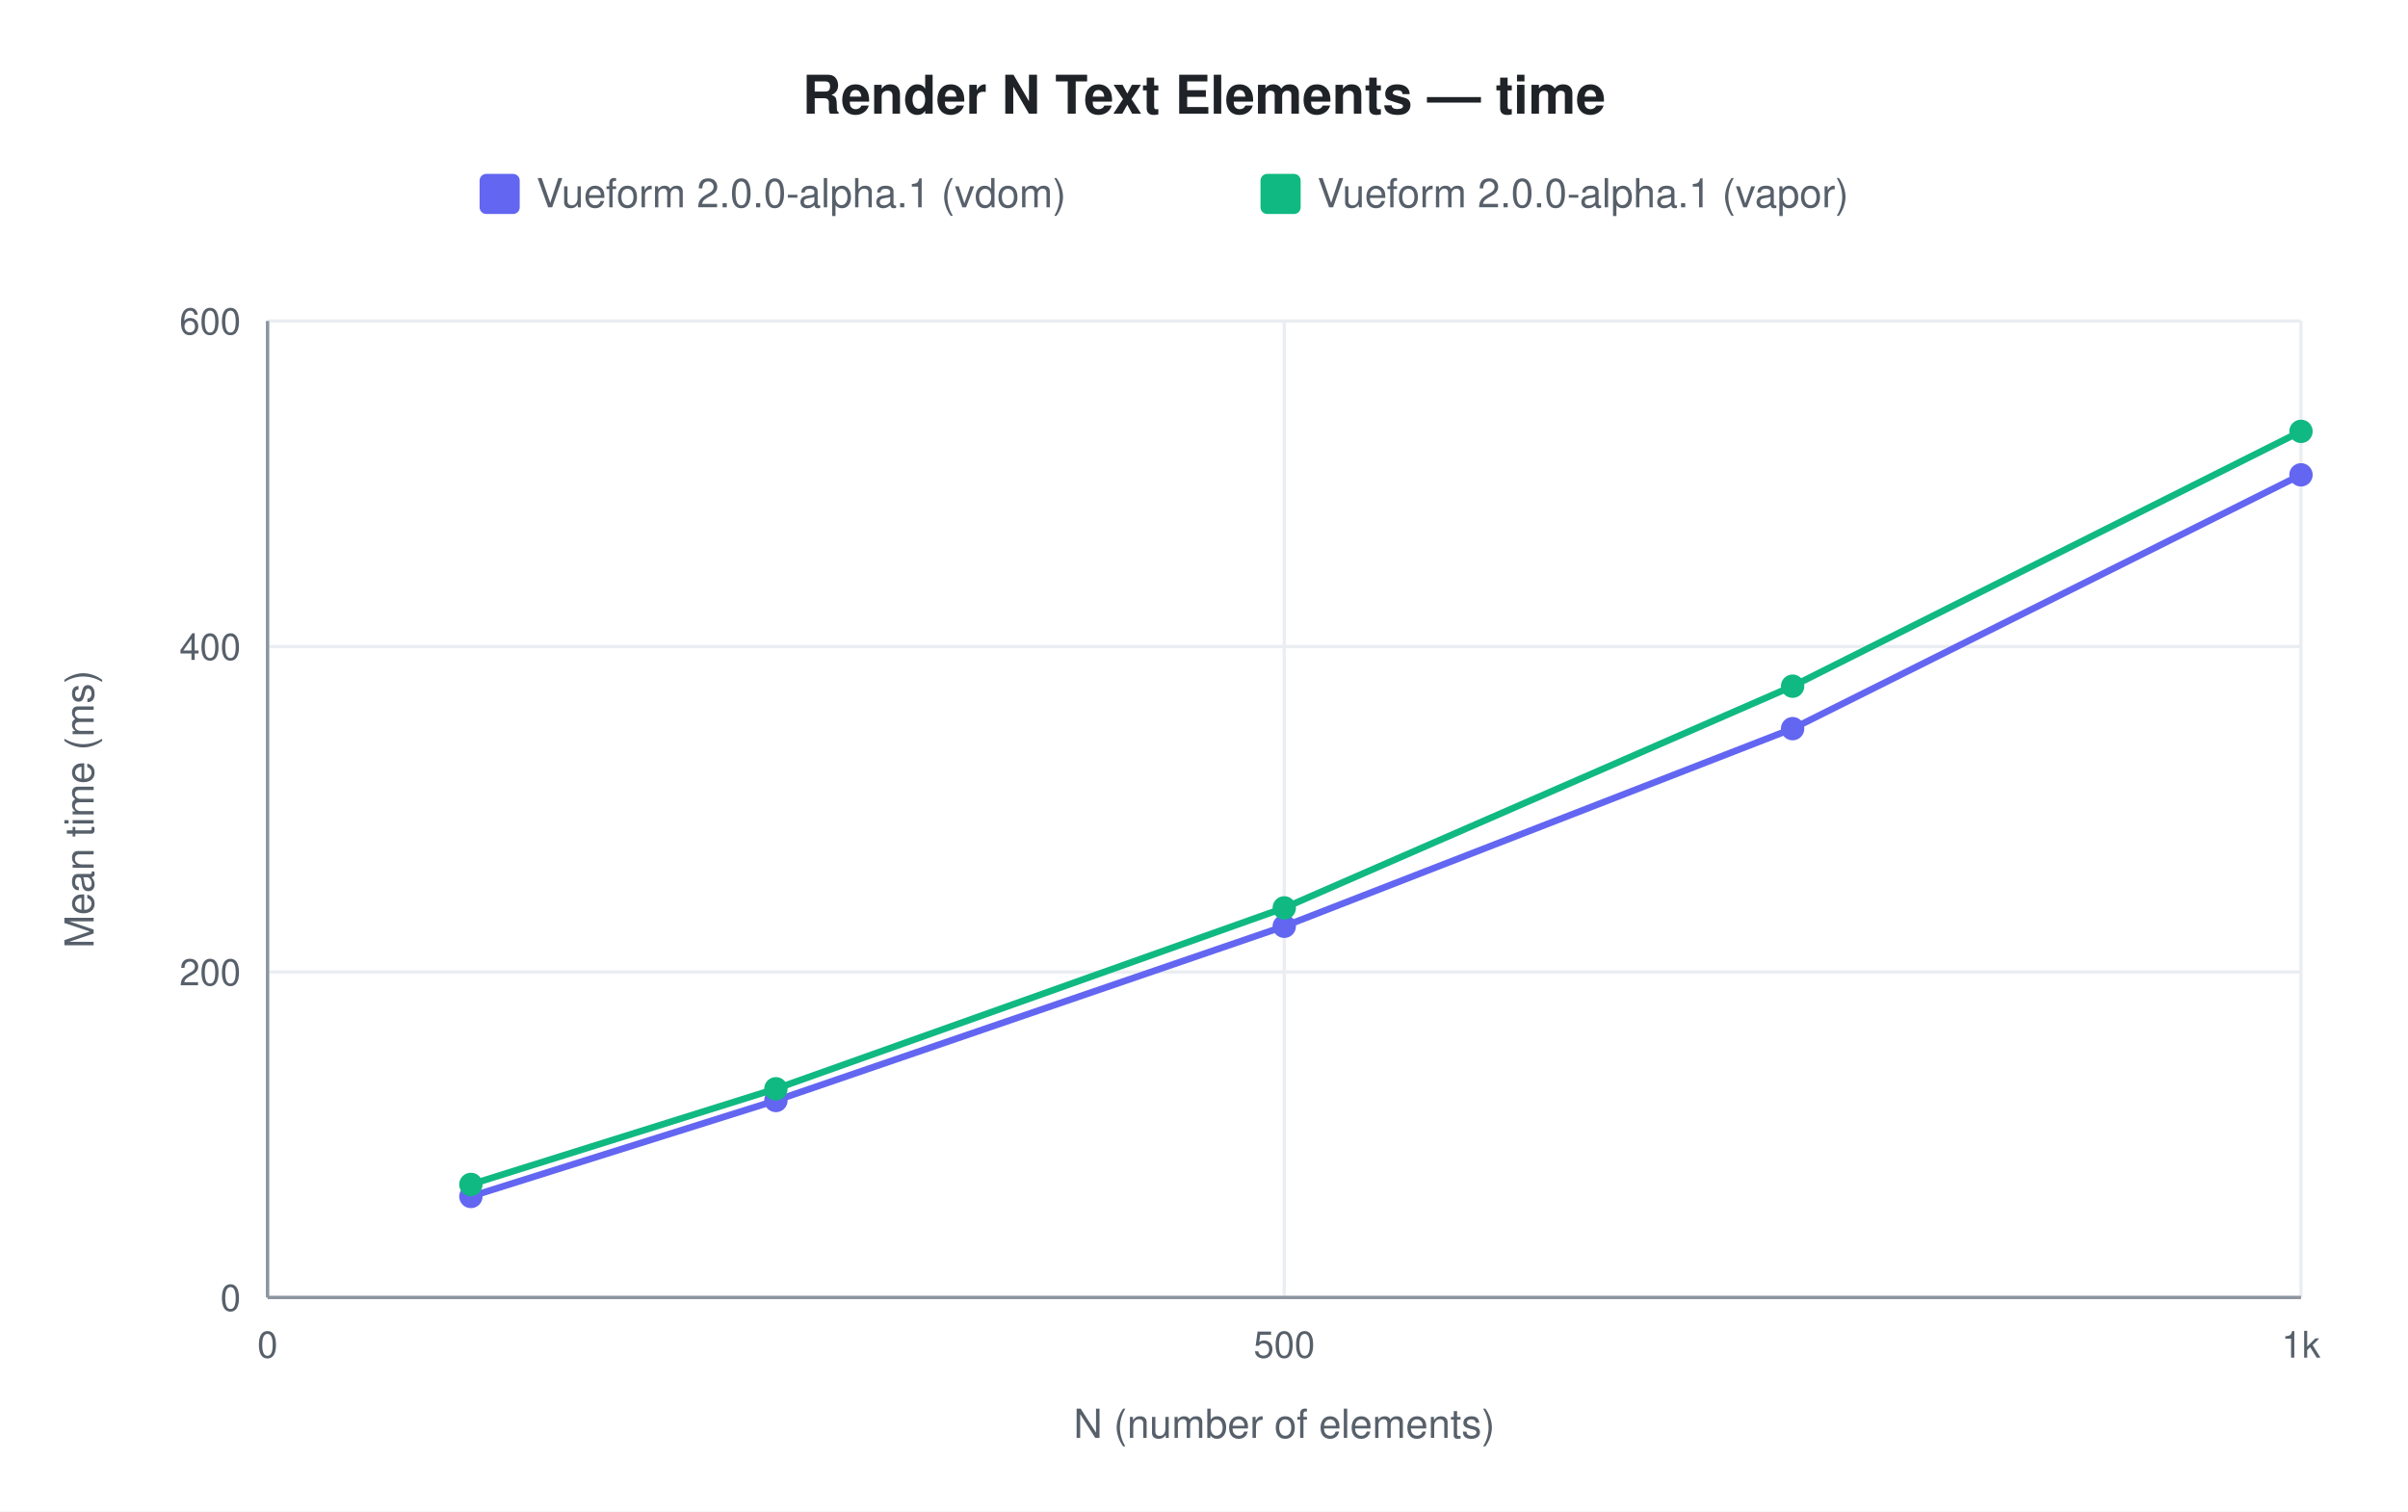
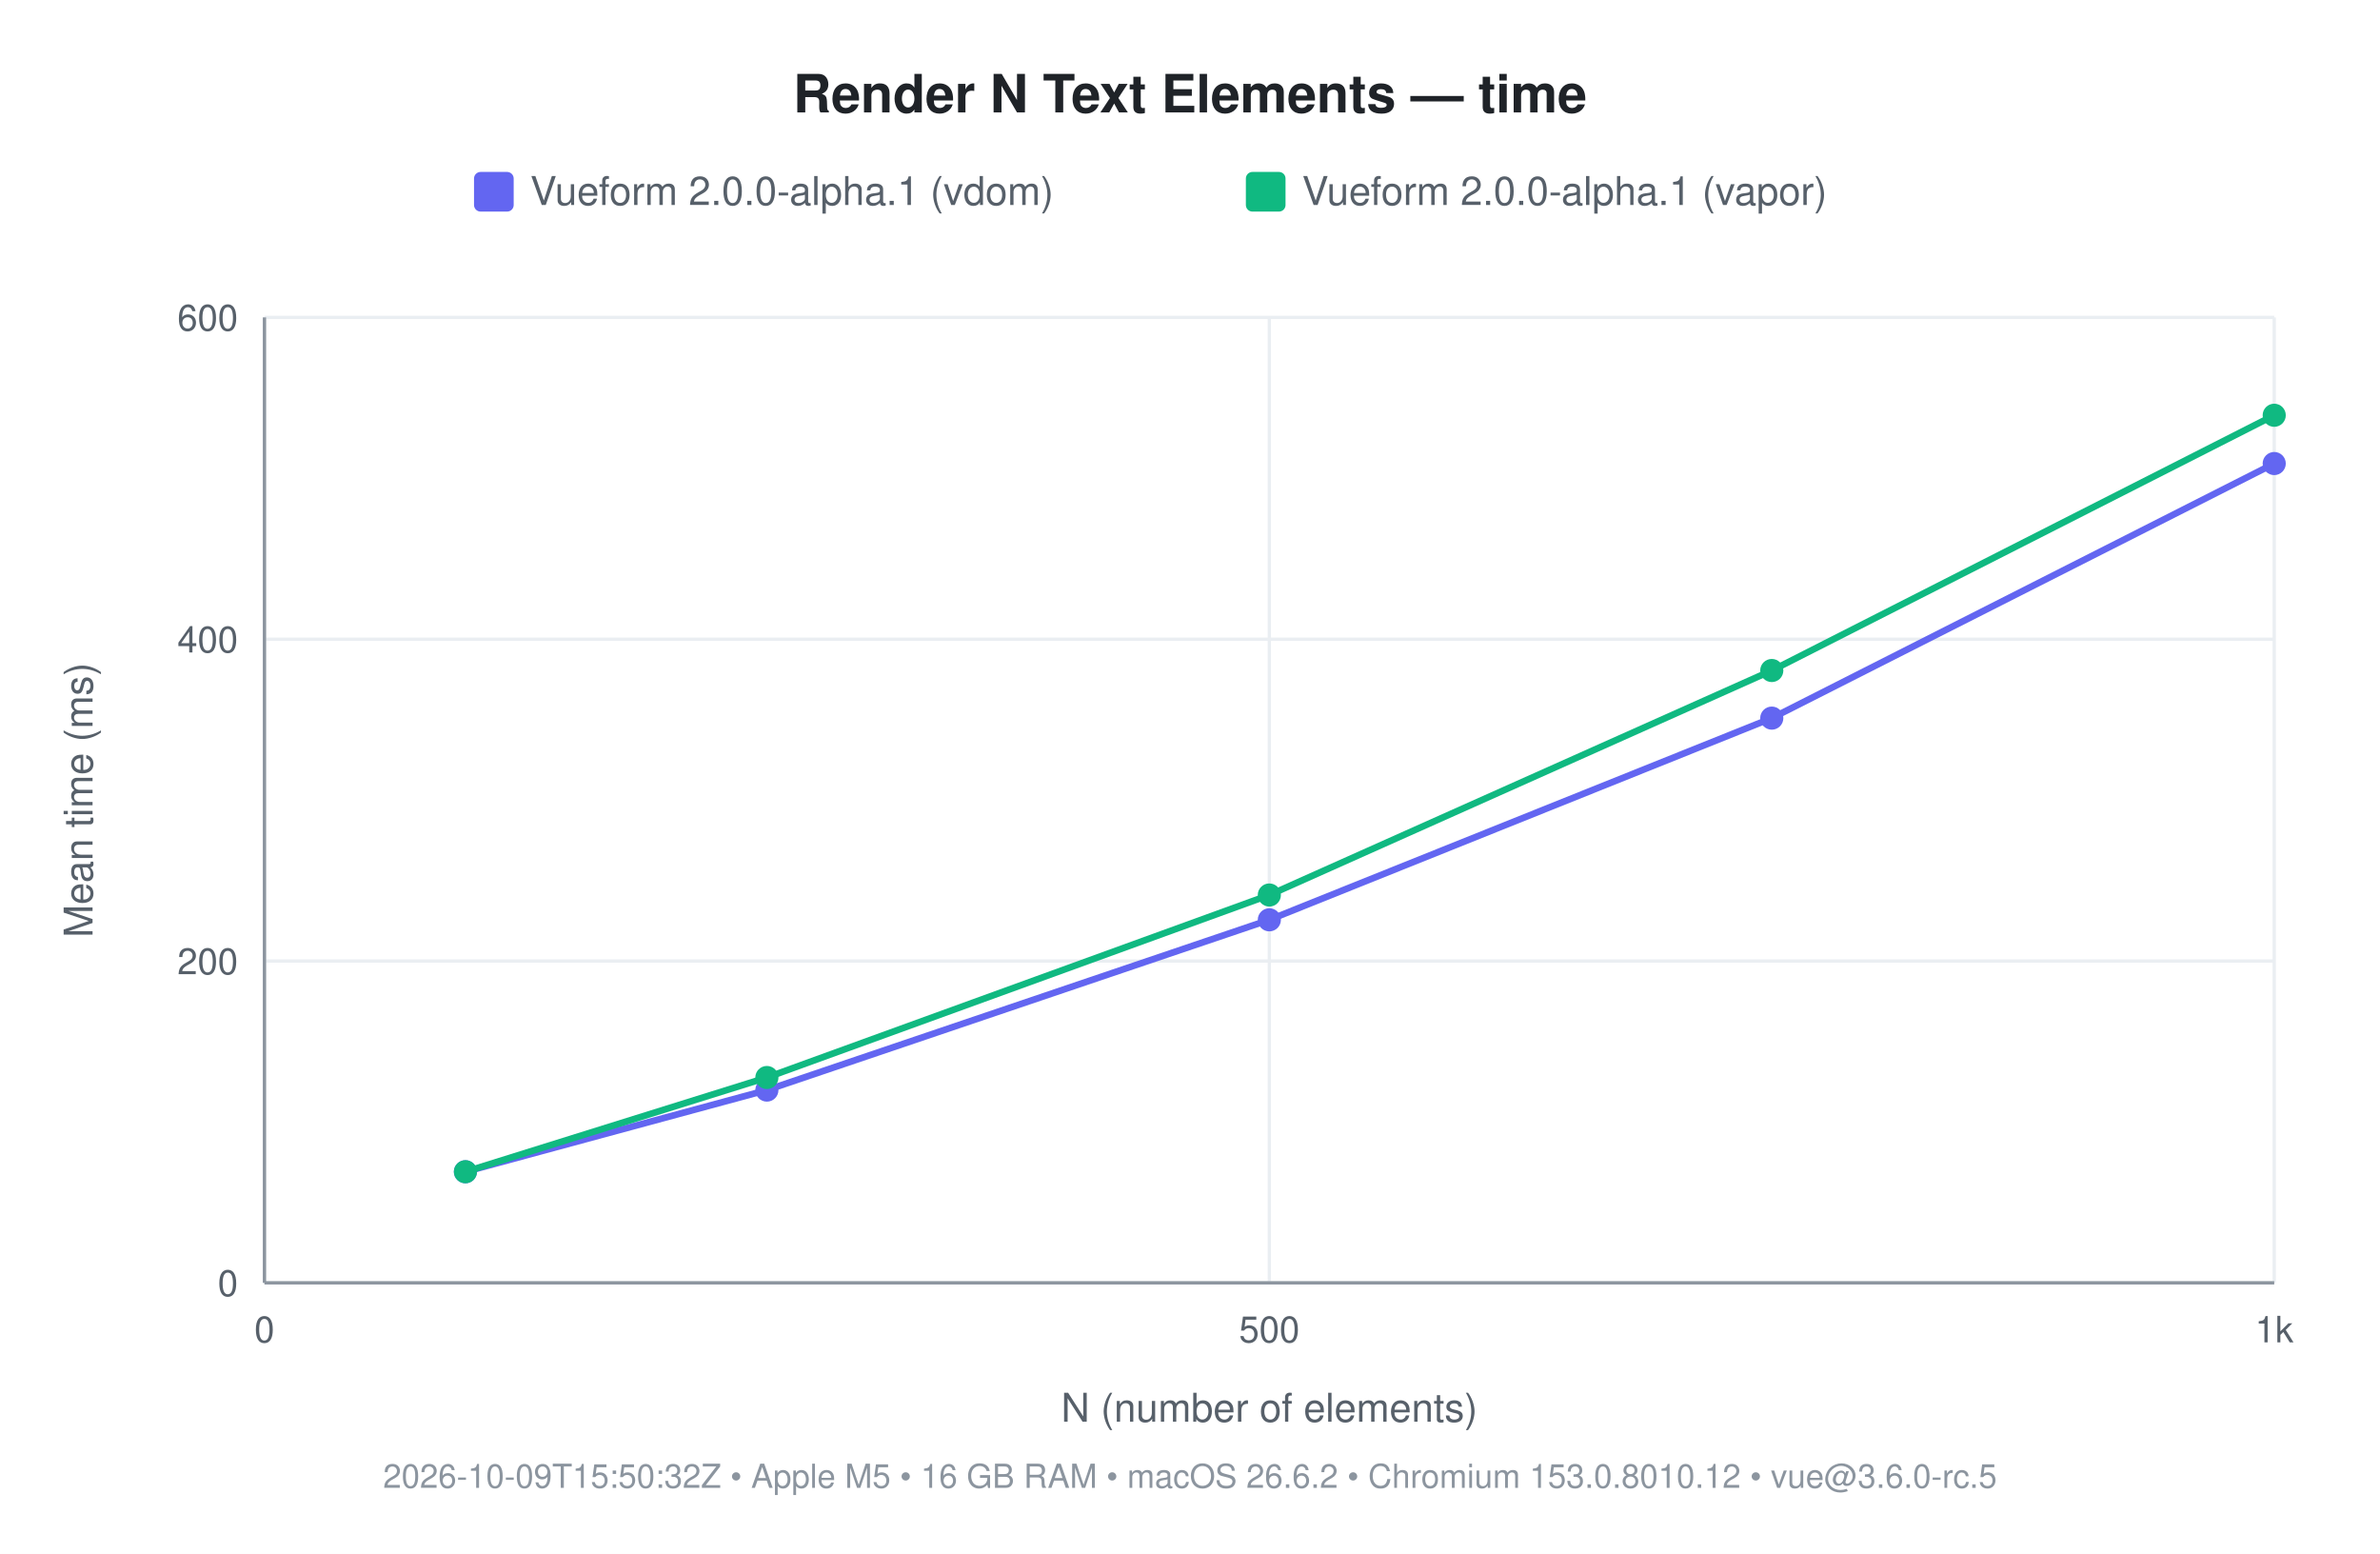
- <svg xmlns="http://www.w3.org/2000/svg" width="720" height="452" viewBox="0 0 720 452" font-family="-apple-system, 'Segoe UI', Helvetica, Arial, sans-serif">
-   <rect width="720" height="452" fill="#ffffff" />
+ <svg xmlns="http://www.w3.org/2000/svg" width="720" height="470" viewBox="0 0 720 470" font-family="-apple-system, 'Segoe UI', Helvetica, Arial, sans-serif">
+   <rect width="720" height="470" fill="#ffffff" />
  <text x="360" y="34" font-size="16" font-weight="600" fill="#1f2328" text-anchor="middle">Render N Text Elements — time</text>
  <rect x="143.4" y="52" width="12" height="12" rx="2" fill="#6366f1" />
  <text x="160.4" y="62" font-size="12" fill="#57606a">Vueform 2.0.0-alpha.1 (vdom)</text>
  <rect x="376.9" y="52" width="12" height="12" rx="2" fill="#10b981" />
  <text x="393.9" y="62" font-size="12" fill="#57606a">Vueform 2.0.0-alpha.1 (vapor)</text>
  <line x1="80" y1="388" x2="688" y2="388" stroke="#eaeef2" stroke-width="1" />
  <text x="72" y="392" font-size="11" fill="#57606a" text-anchor="end">0</text>
  <line x1="80" y1="290.667" x2="688" y2="290.667" stroke="#eaeef2" stroke-width="1" />
  <text x="72" y="294.667" font-size="11" fill="#57606a" text-anchor="end">200</text>
  <line x1="80" y1="193.333" x2="688" y2="193.333" stroke="#eaeef2" stroke-width="1" />
  <text x="72" y="197.333" font-size="11" fill="#57606a" text-anchor="end">400</text>
  <line x1="80" y1="96" x2="688" y2="96" stroke="#eaeef2" stroke-width="1" />
  <text x="72" y="100" font-size="11" fill="#57606a" text-anchor="end">600</text>
  <line x1="80" y1="96" x2="80" y2="388" stroke="#eaeef2" stroke-width="1" />
  <text x="80" y="406" font-size="11" fill="#57606a" text-anchor="middle">0</text>
  <line x1="384" y1="96" x2="384" y2="388" stroke="#eaeef2" stroke-width="1" />
  <text x="384" y="406" font-size="11" fill="#57606a" text-anchor="middle">500</text>
  <line x1="688" y1="96" x2="688" y2="388" stroke="#eaeef2" stroke-width="1" />
  <text x="688" y="406" font-size="11" fill="#57606a" text-anchor="middle">1k</text>
  <line x1="80" y1="388" x2="688" y2="388" stroke="#8c959f" stroke-width="1" />
  <line x1="80" y1="96" x2="80" y2="388" stroke="#8c959f" stroke-width="1" />
  <text x="384" y="430" font-size="12" fill="#57606a" text-anchor="middle">N (number of elements)</text>
  <text x="28" y="242" font-size="12" fill="#57606a" text-anchor="middle" transform="rotate(-90 28 242)">Mean time (ms)</text>
-   <polyline points="140.8,357.8 232.0,329.1 384.0,277.0 536.0,217.9 688.0,142.0" fill="none" stroke="#6366f1" stroke-width="2" />
-   <circle cx="140.8" cy="357.8" r="3.5" fill="#6366f1" />
-   <circle cx="232.0" cy="329.1" r="3.5" fill="#6366f1" />
-   <circle cx="384.0" cy="277.0" r="3.5" fill="#6366f1" />
-   <circle cx="536.0" cy="217.9" r="3.5" fill="#6366f1" />
-   <circle cx="688.0" cy="142.0" r="3.5" fill="#6366f1" />
-   <polyline points="140.8,354.2 232.0,325.6 384.0,271.5 536.0,205.2 688.0,129.0" fill="none" stroke="#10b981" stroke-width="2" />
-   <circle cx="140.8" cy="354.2" r="3.5" fill="#10b981" />
-   <circle cx="232.0" cy="325.6" r="3.5" fill="#10b981" />
-   <circle cx="384.0" cy="271.5" r="3.5" fill="#10b981" />
-   <circle cx="536.0" cy="205.2" r="3.5" fill="#10b981" />
-   <circle cx="688.0" cy="129.0" r="3.5" fill="#10b981" />
+   <text x="360" y="450" font-size="10" fill="#8c959f" text-anchor="middle">2026-10-09T15:50:32Z • Apple M5 • 16 GB RAM • macOS 26.6.2 • Chromium 153.0.8010.12 • vue@3.6.0-rc.5</text>
+   <polyline points="140.8,354.4 232.0,329.7 384.0,278.2 536.0,217.2 688.0,140.2" fill="none" stroke="#6366f1" stroke-width="2" />
+   <circle cx="140.8" cy="354.4" r="3.5" fill="#6366f1" />
+   <circle cx="232.0" cy="329.7" r="3.5" fill="#6366f1" />
+   <circle cx="384.0" cy="278.2" r="3.5" fill="#6366f1" />
+   <circle cx="536.0" cy="217.2" r="3.5" fill="#6366f1" />
+   <circle cx="688.0" cy="140.2" r="3.5" fill="#6366f1" />
+   <polyline points="140.8,354.4 232.0,325.9 384.0,270.7 536.0,202.8 688.0,125.6" fill="none" stroke="#10b981" stroke-width="2" />
+   <circle cx="140.8" cy="354.4" r="3.5" fill="#10b981" />
+   <circle cx="232.0" cy="325.9" r="3.5" fill="#10b981" />
+   <circle cx="384.0" cy="270.7" r="3.5" fill="#10b981" />
+   <circle cx="536.0" cy="202.8" r="3.5" fill="#10b981" />
+   <circle cx="688.0" cy="125.6" r="3.5" fill="#10b981" />
</svg>
